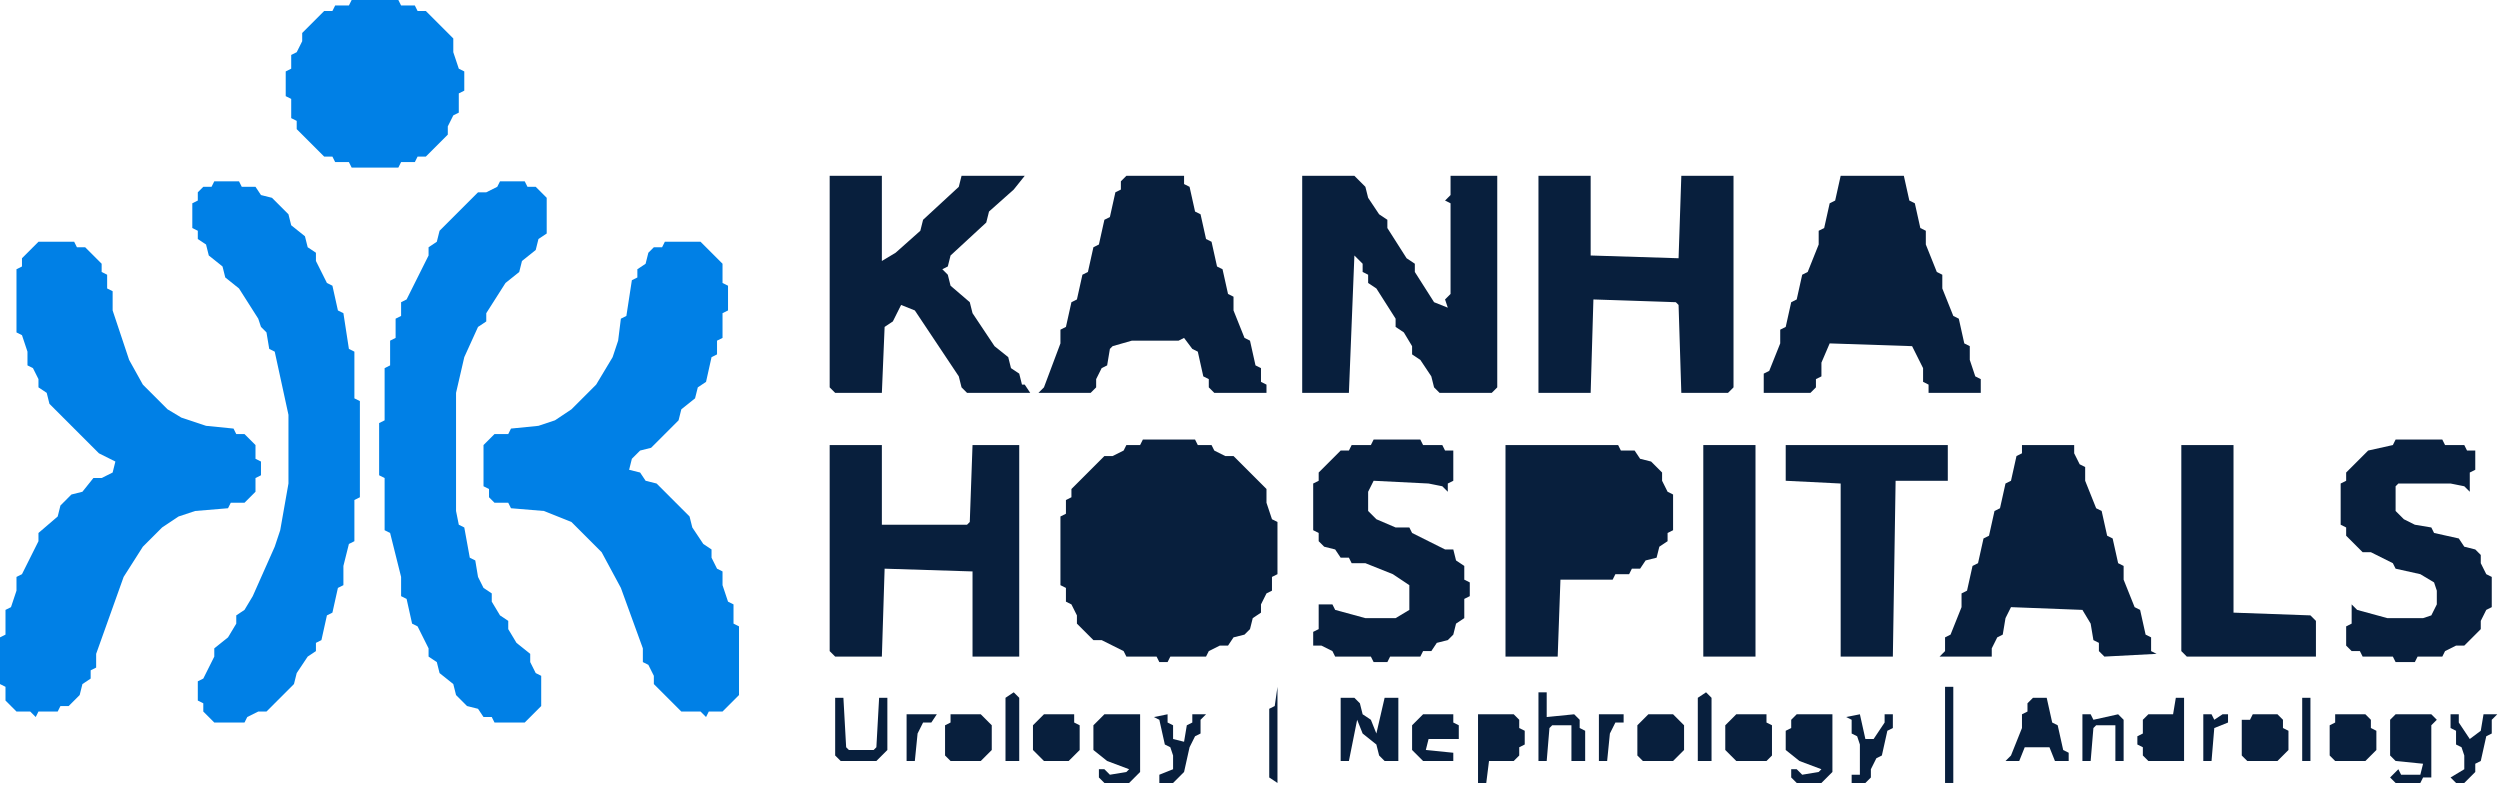
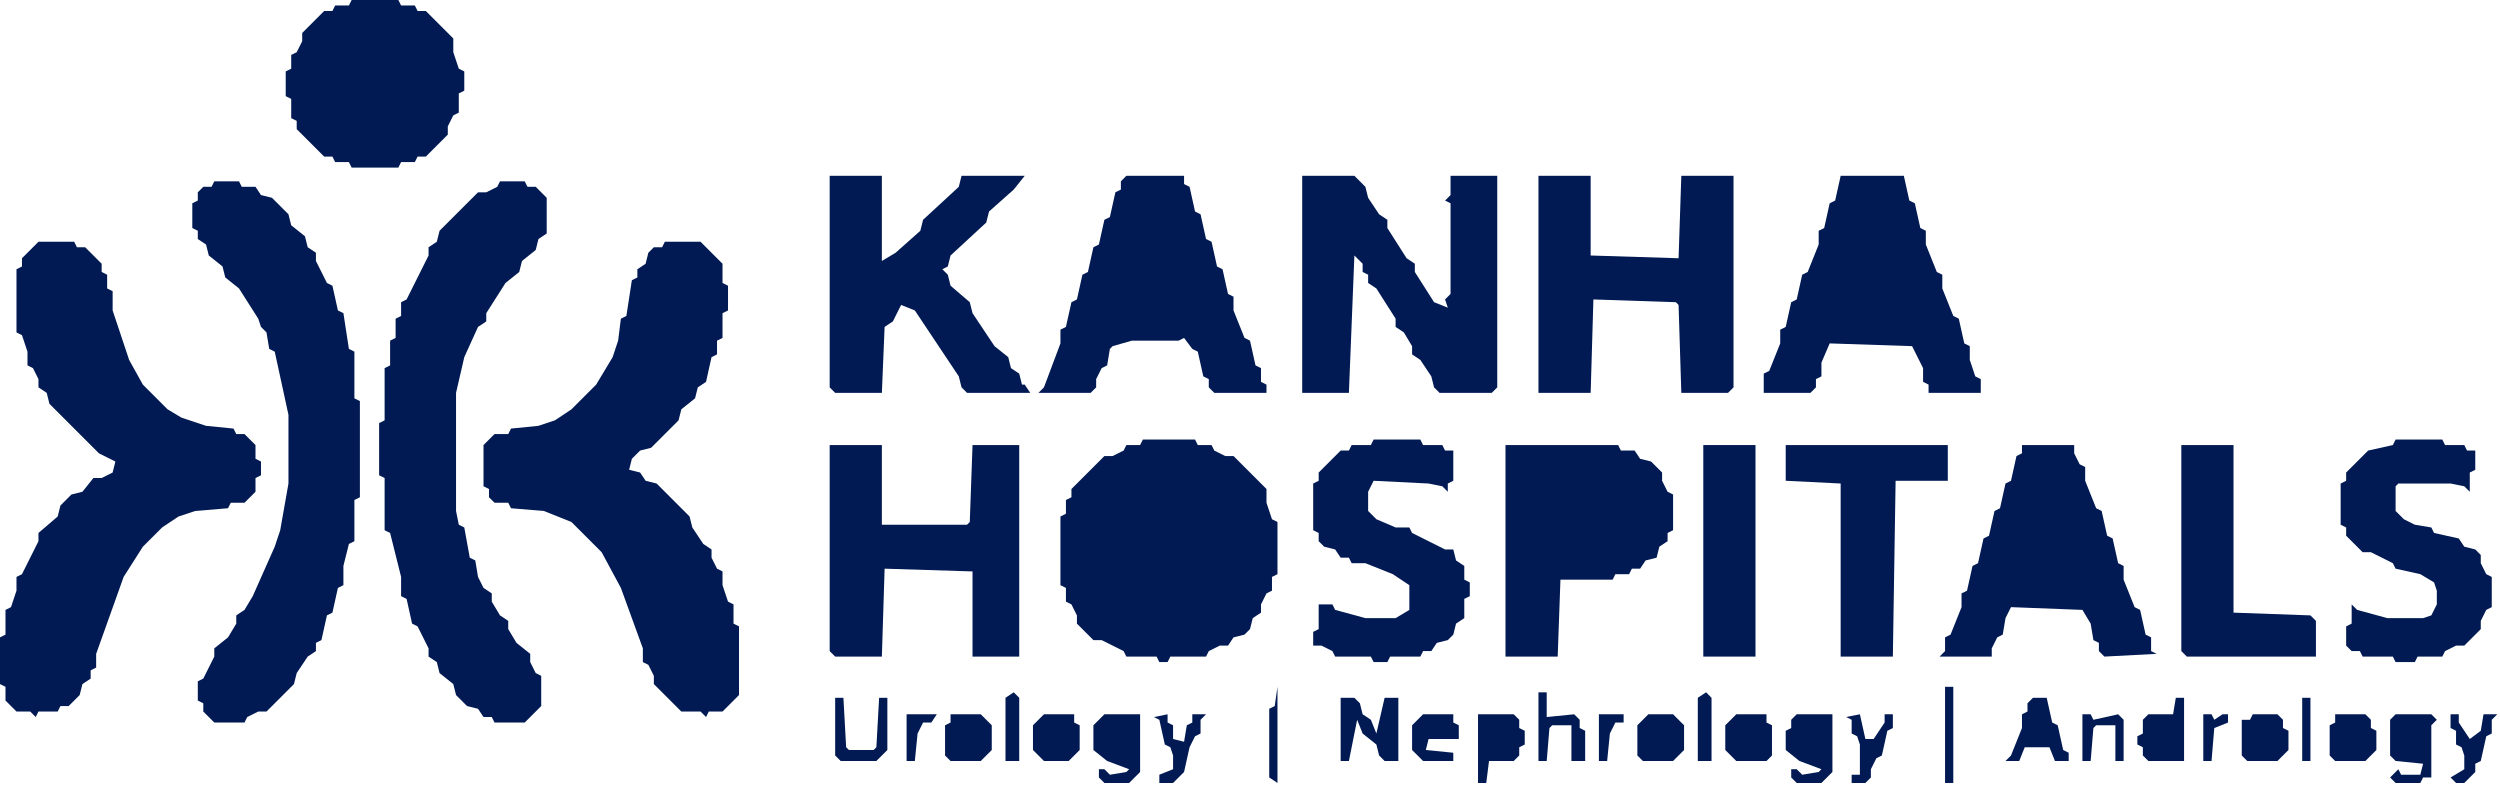
<svg xmlns="http://www.w3.org/2000/svg" viewBox="0 0 455 143" width="455" height="143" fill="none">
-   <g id="emblem" fill="#0080e6" fill-rule="evenodd">
+   <g id="emblem" fill="#011a53" fill-rule="evenodd">
    <path d="M 121.0,44.0 L 120.5,45.0 L 119.0,45.0 L 118.0,46.0 L 117.5,48.0 L 116.0,49.0 L 116.0,50.5 L 115.0,51.0 L 114.0,57.5 L 113.0,58.0 L 112.5,62.0 L 111.5,65.0 L 108.5,70.0 L 104.0,74.5 L 101.0,76.5 L 98.0,77.5 L 93.0,78.0 L 92.5,79.0 L 90.0,79.0 L 88.0,81.0 L 88.0,88.5 L 89.0,89.0 L 89.0,90.5 L 90.0,91.5 L 92.5,91.5 L 93.0,92.5 L 99.0,93.0 L 104.0,95.0 L 109.5,100.5 L 113.0,107.0 L 117.0,118.0 L 117.0,120.5 L 118.0,121.0 L 119.0,123.0 L 119.0,124.5 L 124.0,129.5 L 127.5,129.5 L 128.5,130.5 L 129.0,129.5 L 131.5,129.5 L 134.5,126.5 L 134.5,114.0 L 133.5,113.5 L 133.5,110.0 L 132.5,109.5 L 131.5,106.5 L 131.5,104.0 L 130.5,103.5 L 129.5,101.5 L 129.5,100.0 L 128.0,99.0 L 126.0,96.0 L 125.5,94.0 L 119.5,88.0 L 117.5,87.5 L 116.5,86.0 L 114.5,85.5 L 115.0,83.5 L 116.5,82.0 L 118.5,81.5 L 123.5,76.5 L 124.0,74.5 L 126.5,72.5 L 127.0,70.5 L 128.5,69.5 L 129.5,65.0 L 130.5,64.5 L 130.5,62.0 L 131.5,61.5 L 131.5,57.0 L 132.5,56.5 L 132.5,52.0 L 131.5,51.5 L 131.5,48.0 L 127.5,44.0 Z" />
    <path d="M 13.5,44.0 L 7.0,44.0 L 4.0,47.0 L 4.0,48.5 L 3.0,49.0 L 3.0,60.5 L 4.0,61.0 L 5.0,64.0 L 5.0,66.5 L 6.0,67.0 L 7.0,69.0 L 7.0,70.5 L 8.5,71.5 L 9.0,73.5 L 18.0,82.5 L 21.0,84.0 L 20.5,86.0 L 18.5,87.0 L 17.0,87.0 L 15.0,89.5 L 13.0,90.0 L 11.0,92.0 L 10.5,94.0 L 7.0,97.0 L 7.0,98.5 L 4.0,104.5 L 3.0,105.0 L 3.0,107.5 L 2.0,110.5 L 1.0,111.0 L 1.0,115.5 L 0.0,116.0 L 0.0,124.5 L 1.0,125.0 L 1.0,127.5 L 3.0,129.5 L 5.5,129.5 L 6.5,130.5 L 7.0,129.5 L 10.5,129.5 L 11.0,128.5 L 12.5,128.5 L 14.5,126.5 L 15.0,124.5 L 16.5,123.5 L 16.5,122.0 L 17.5,121.5 L 17.5,119.0 L 22.5,105.0 L 26.0,99.5 L 29.5,96.0 L 32.5,94.0 L 35.5,93.0 L 41.5,92.5 L 42.0,91.5 L 44.5,91.5 L 46.5,89.5 L 46.5,87.0 L 47.5,86.5 L 47.5,84.0 L 46.5,83.5 L 46.5,81.0 L 44.5,79.0 L 43.0,79.0 L 42.5,78.0 L 37.5,77.5 L 33.0,76.0 L 30.5,74.5 L 26.0,70.0 L 23.5,65.5 L 20.5,56.5 L 20.5,53.0 L 19.5,52.5 L 19.5,50.0 L 18.5,49.5 L 18.5,48.0 L 15.5,45.0 L 14.0,45.0 Z" />
    <path d="M 91.0,33.0 L 90.5,34.0 L 88.5,35.0 L 87.0,35.0 L 80.0,42.0 L 79.5,44.0 L 78.0,45.0 L 78.0,46.5 L 74.0,54.5 L 73.0,55.0 L 73.0,57.5 L 72.0,58.0 L 72.0,61.5 L 71.0,62.0 L 71.0,66.5 L 70.0,67.0 L 70.0,76.5 L 69.0,77.0 L 69.0,86.5 L 70.0,87.0 L 70.0,96.5 L 71.0,97.0 L 73.0,105.0 L 73.0,108.5 L 74.0,109.0 L 75.0,113.5 L 76.0,114.0 L 78.0,118.0 L 78.0,119.5 L 79.5,120.5 L 80.0,122.5 L 82.5,124.5 L 83.0,126.5 L 85.0,128.5 L 87.0,129.0 L 88.0,130.5 L 89.5,130.5 L 90.0,131.5 L 95.5,131.5 L 98.5,128.5 L 98.5,123.0 L 97.5,122.5 L 96.5,120.5 L 96.5,119.0 L 94.0,117.0 L 92.5,114.5 L 92.5,113.0 L 91.0,112.0 L 89.5,109.5 L 89.5,108.0 L 88.0,107.0 L 87.0,105.0 L 86.5,102.0 L 85.5,101.5 L 84.5,96.0 L 83.5,95.5 L 83.0,93.0 L 83.0,71.5 L 84.5,65.0 L 87.0,59.5 L 88.5,58.5 L 88.5,57.0 L 92.0,51.5 L 94.5,49.5 L 95.0,47.5 L 97.5,45.5 L 98.0,43.5 L 99.5,42.5 L 99.5,36.0 L 97.5,34.0 L 96.0,34.0 L 95.5,33.0 Z" />
    <path d="M 39.0,33.0 L 38.5,34.0 L 37.0,34.0 L 36.0,35.0 L 36.0,36.5 L 35.0,37.0 L 35.0,41.5 L 36.0,42.0 L 36.0,43.5 L 37.5,44.5 L 38.0,46.5 L 40.5,48.5 L 41.0,50.5 L 43.5,52.5 L 47.0,58.0 L 47.5,59.5 L 48.5,60.5 L 49.0,63.5 L 50.0,64.0 L 52.5,75.5 L 52.5,88.0 L 51.0,96.5 L 50.0,99.5 L 46.0,108.5 L 44.5,111.0 L 43.0,112.0 L 43.0,113.5 L 41.5,116.0 L 39.0,118.0 L 39.0,119.5 L 37.0,123.5 L 36.0,124.0 L 36.0,127.5 L 37.0,128.0 L 37.0,129.5 L 39.0,131.5 L 44.5,131.5 L 45.0,130.5 L 47.0,129.5 L 48.5,129.5 L 53.5,124.5 L 54.0,122.5 L 56.0,119.5 L 57.5,118.5 L 57.5,117.0 L 58.5,116.5 L 59.5,112.0 L 60.5,111.5 L 61.5,107.0 L 62.5,106.5 L 62.5,103.0 L 63.5,99.0 L 64.5,98.5 L 64.5,91.0 L 65.5,90.5 L 65.5,73.0 L 64.5,72.5 L 64.5,64.0 L 63.5,63.5 L 62.5,57.0 L 61.5,56.5 L 60.5,52.0 L 59.5,51.5 L 57.5,47.5 L 57.5,46.0 L 56.0,45.0 L 55.5,43.0 L 53.0,41.0 L 52.5,39.0 L 49.5,36.0 L 47.5,35.5 L 46.5,34.0 L 44.0,34.0 L 43.5,33.0 Z" />
    <path d="M 64.0,0.0 L 63.5,1.0 L 61.0,1.0 L 60.5,2.0 L 59.0,2.0 L 55.0,6.0 L 55.0,7.5 L 54.0,9.5 L 53.0,10.0 L 53.0,12.5 L 52.0,13.0 L 52.0,17.5 L 53.0,18.0 L 53.0,21.5 L 54.0,22.0 L 54.0,23.5 L 59.0,28.5 L 60.5,28.5 L 61.0,29.5 L 63.5,29.5 L 64.0,30.5 L 72.5,30.5 L 73.0,29.5 L 75.5,29.5 L 76.0,28.5 L 77.5,28.5 L 81.5,24.5 L 81.5,23.0 L 82.5,21.0 L 83.5,20.5 L 83.5,17.0 L 84.5,16.5 L 84.5,13.0 L 83.5,12.5 L 82.5,9.5 L 82.5,7.0 L 77.5,2.0 L 76.0,2.0 L 75.5,1.0 L 73.0,1.0 L 72.5,0.0 Z" />
  </g>
-   <g id="text" fill="#081f3d" fill-rule="evenodd">
+   <g id="text" fill="#011a53" fill-rule="evenodd">
    <path d="M 454.5,130.0 L 452.0,130.0 L 451.5,133.0 L 449.5,134.5 L 447.5,131.5 L 447.5,130.0 L 446.0,130.0 L 446.0,132.5 L 447.0,133.0 L 447.0,135.5 L 448.0,136.0 L 448.5,137.5 L 448.5,140.0 L 446.0,141.5 L 447.0,142.5 L 448.5,142.5 L 450.5,140.5 L 450.5,139.0 L 451.5,138.5 L 452.5,134.0 L 453.5,133.5 L 453.5,131.0 Z" />
    <path d="M 436.0,130.0 L 435.0,131.0 L 435.0,137.5 L 436.0,138.5 L 441.0,139.0 L 440.5,141.0 L 437.0,141.0 L 436.5,140.0 L 435.0,141.5 L 436.0,142.5 L 440.5,142.5 L 441.0,141.5 L 442.5,141.5 L 442.5,132.0 L 443.5,131.0 L 442.5,130.0 Z" />
    <path d="M 437.5,132.0 L 441.0,132.0 L 440.5,137.0 L 437.5,136.5 L 437.0,136.0 L 437.0,132.5 Z" />
    <path d="M 425.0,130.0 L 425.0,131.5 L 424.0,132.0 L 424.0,137.5 L 425.0,138.5 L 430.5,138.5 L 432.5,136.5 L 432.5,133.0 L 431.5,132.5 L 431.5,131.0 L 430.5,130.0 Z" />
    <path d="M 426.0,131.5 L 430.0,132.0 L 429.5,137.0 L 425.5,136.5 Z" />
    <path d="M 408.0,131.0 L 408.0,137.5 L 409.0,138.5 L 414.5,138.5 L 416.5,136.5 L 416.5,133.0 L 415.5,132.5 L 415.5,131.0 L 414.5,130.0 L 410.0,130.0 L 409.5,131.0 Z" />
    <path d="M 410.5,132.0 L 414.0,132.0 L 414.0,133.5 L 415.0,134.5 L 414.0,135.0 L 413.5,137.0 L 410.5,136.5 L 410.0,136.0 L 410.0,132.5 Z" />
    <path d="M 405.5,130.0 L 404.5,130.0 L 403.0,131.0 L 402.5,130.0 L 401.0,130.0 L 401.0,138.5 L 402.5,138.5 L 403.0,132.5 L 405.5,131.5 Z" />
    <path d="M 379.0,130.0 L 379.0,138.5 L 380.5,138.5 L 381.0,132.5 L 381.5,132.0 L 385.0,132.0 L 385.0,138.5 L 386.5,138.5 L 386.5,131.0 L 385.5,130.0 L 381.0,131.0 L 380.5,130.0 Z" />
    <path d="M 344.5,130.0 L 343.0,130.0 L 343.0,131.5 L 341.0,134.5 L 339.5,134.5 L 338.5,130.0 L 336.0,130.5 L 337.0,131.0 L 337.0,133.5 L 338.0,134.0 L 338.5,135.5 L 338.5,141.0 L 337.0,141.0 L 337.0,142.5 L 339.5,142.5 L 340.5,141.5 L 340.5,140.0 L 341.5,138.0 L 342.5,137.5 L 343.5,133.0 L 344.5,132.5 Z" />
    <path d="M 327.0,130.0 L 326.0,131.0 L 326.0,132.5 L 325.0,133.0 L 325.0,136.5 L 327.5,138.5 L 331.5,140.0 L 331.0,140.5 L 328.0,141.0 L 327.0,140.0 L 326.0,140.0 L 326.0,141.5 L 327.0,142.5 L 331.5,142.5 L 333.5,140.5 L 333.5,130.0 Z" />
    <path d="M 328.0,131.5 L 331.0,132.0 L 331.5,132.5 L 331.5,136.0 L 331.0,136.5 L 327.5,136.5 Z" />
    <path d="M 316.0,130.0 L 314.0,132.0 L 314.0,136.5 L 316.0,138.5 L 321.5,138.5 L 322.5,137.5 L 322.5,132.0 L 321.5,131.5 L 321.5,130.0 Z" />
    <path d="M 317.0,131.5 L 320.0,132.0 L 320.5,132.5 L 320.5,136.0 L 320.0,136.5 L 316.5,136.5 L 316.5,135.0 L 315.5,134.0 L 316.5,133.5 Z" />
    <path d="M 300.0,130.0 L 298.0,132.0 L 298.0,137.5 L 299.0,138.5 L 304.5,138.5 L 306.5,136.5 L 306.5,132.0 L 304.5,130.0 Z" />
    <path d="M 300.5,132.0 L 304.0,132.0 L 304.5,132.5 L 304.5,136.0 L 304.0,136.5 L 300.5,136.5 L 300.0,136.0 L 300.0,132.5 Z" />
    <path d="M 295.5,130.0 L 291.0,130.0 L 291.0,138.5 L 292.5,138.5 L 293.0,133.5 L 294.0,131.5 L 295.5,131.5 Z" />
    <path d="M 275.5,130.0 L 269.0,130.0 L 269.0,142.5 L 270.5,142.5 L 271.0,138.5 L 275.5,138.5 L 276.5,137.5 L 276.5,136.0 L 277.5,135.5 L 277.5,133.0 L 276.5,132.5 L 276.5,131.0 Z" />
    <path d="M 271.0,131.5 L 275.0,132.0 L 274.5,137.0 L 270.5,136.5 Z" />
    <path d="M 259.0,130.0 L 257.0,132.0 L 257.0,136.5 L 259.0,138.5 L 264.5,138.5 L 264.5,137.0 L 259.5,136.5 L 260.0,134.5 L 265.5,134.5 L 265.5,132.0 L 264.5,131.5 L 264.5,130.0 Z" />
    <path d="M 260.0,131.5 L 264.0,132.0 L 263.5,134.0 L 259.5,133.5 Z" />
    <path d="M 219.5,130.0 L 217.0,130.0 L 217.0,131.5 L 216.0,132.0 L 215.5,135.0 L 213.5,134.5 L 213.5,132.0 L 212.5,131.5 L 212.5,130.0 L 210.0,130.5 L 211.0,131.0 L 212.0,135.5 L 213.0,136.0 L 213.5,137.5 L 213.5,140.0 L 211.0,141.0 L 211.0,142.5 L 213.5,142.5 L 215.5,140.5 L 216.5,136.0 L 217.5,134.0 L 218.5,133.5 L 218.5,131.0 Z" />
    <path d="M 201.0,130.0 L 199.0,132.0 L 199.0,136.5 L 201.5,138.5 L 205.5,140.0 L 205.0,140.5 L 202.0,141.0 L 201.0,140.0 L 200.0,140.0 L 200.0,141.5 L 201.0,142.5 L 205.5,142.5 L 207.5,140.5 L 207.5,130.0 Z" />
    <path d="M 202.0,131.5 L 205.0,132.0 L 205.5,132.5 L 205.5,136.0 L 205.0,136.5 L 201.5,136.5 Z" />
    <path d="M 190.0,130.0 L 188.0,132.0 L 188.0,136.5 L 190.0,138.5 L 194.5,138.5 L 196.5,136.5 L 196.5,132.0 L 195.5,131.5 L 195.5,130.0 Z" />
    <path d="M 190.5,132.0 L 194.0,132.0 L 194.5,132.5 L 194.5,136.0 L 194.0,136.5 L 190.5,136.5 L 190.0,136.0 L 190.0,132.5 Z" />
    <path d="M 173.0,130.0 L 173.0,131.5 L 172.0,132.0 L 172.0,137.5 L 173.0,138.5 L 178.5,138.5 L 180.5,136.5 L 180.5,132.0 L 178.5,130.0 Z" />
    <path d="M 174.5,132.0 L 178.0,132.0 L 178.5,132.5 L 178.5,135.0 L 177.5,137.0 L 174.5,136.5 L 174.0,136.0 L 174.0,132.5 Z" />
    <path d="M 170.5,130.0 L 165.0,130.0 L 165.0,138.5 L 166.5,138.5 L 167.0,133.5 L 168.0,131.5 L 169.5,131.5 Z" />
    <path d="M 419.0,127.0 L 419.0,138.5 L 420.5,138.5 L 420.5,127.0 Z" />
    <path d="M 397.5,127.0 L 396.0,127.0 L 395.5,130.0 L 391.0,130.0 L 390.0,131.0 L 390.0,133.5 L 389.0,134.0 L 389.0,135.5 L 390.0,136.0 L 390.0,137.5 L 391.0,138.5 L 397.5,138.5 Z" />
    <path d="M 392.0,131.5 L 395.0,132.0 L 395.5,132.5 L 395.5,137.0 L 391.5,136.5 Z" />
    <path d="M 370.0,127.0 L 369.0,128.0 L 369.0,129.5 L 368.0,130.0 L 368.0,132.5 L 366.0,137.5 L 365.0,138.5 L 367.5,138.5 L 368.5,136.0 L 373.0,136.0 L 374.0,138.5 L 376.5,138.5 L 376.5,137.0 L 375.5,136.5 L 374.5,132.0 L 373.5,131.5 L 372.5,127.0 Z" />
    <path d="M 370.0,130.5 L 372.0,131.0 L 371.5,134.0 L 369.5,133.5 Z" />
    <path d="M 244.0,127.0 L 244.0,138.5 L 245.5,138.5 L 247.0,131.0 L 248.0,133.5 L 250.5,135.5 L 251.0,137.5 L 252.0,138.5 L 254.5,138.5 L 254.5,127.0 L 252.0,127.0 L 250.5,133.5 L 249.5,131.0 L 248.0,130.0 L 247.5,128.0 L 246.5,127.0 Z" />
    <path d="M 152.0,127.0 L 152.0,137.5 L 153.0,138.5 L 159.5,138.5 L 161.5,136.5 L 161.5,127.0 L 160.0,127.0 L 159.5,136.0 L 159.0,136.5 L 154.5,136.5 L 154.0,136.0 L 153.5,127.0 Z" />
    <path d="M 310.5,126.0 L 309.0,127.0 L 309.0,138.5 L 311.5,138.5 L 311.5,127.0 Z" />
    <path d="M 280.0,126.0 L 280.0,138.5 L 281.5,138.5 L 282.0,132.5 L 282.5,132.0 L 286.0,132.0 L 286.0,138.5 L 288.5,138.5 L 288.5,133.0 L 287.5,132.5 L 287.5,131.0 L 286.5,130.0 L 281.5,130.5 L 281.5,126.0 Z" />
    <path d="M 184.5,126.0 L 183.0,127.0 L 183.0,138.5 L 185.5,138.5 L 185.5,127.0 Z" />
    <path d="M 354.0,125.0 L 354.0,142.5 L 355.5,142.5 L 355.5,125.0 Z" />
    <path d="M 232.5,125.0 L 232.0,128.5 L 231.0,129.0 L 231.0,141.5 L 232.5,142.5 Z" />
    <path d="M 397.0,81.0 L 397.0,118.5 L 398.0,119.5 L 421.5,119.5 L 421.5,113.0 L 420.5,112.0 L 406.5,111.5 L 406.5,81.0 Z" />
    <path d="M 368.0,81.0 L 368.0,82.5 L 367.0,83.0 L 366.0,87.5 L 365.0,88.0 L 364.0,92.5 L 363.0,93.0 L 362.0,97.5 L 361.0,98.0 L 360.0,102.5 L 359.0,103.0 L 358.0,107.5 L 357.0,108.0 L 357.0,110.5 L 355.0,115.5 L 354.0,116.0 L 354.0,118.5 L 353.0,119.5 L 362.5,119.5 L 362.5,118.0 L 363.5,116.0 L 364.5,115.5 L 365.0,112.5 L 366.0,110.5 L 379.0,111.0 L 380.5,113.5 L 381.0,116.5 L 382.0,117.0 L 382.0,118.5 L 383.0,119.5 L 392.5,119.0 L 391.5,118.5 L 391.5,116.0 L 390.5,115.5 L 389.5,111.0 L 388.5,110.5 L 386.5,105.5 L 386.5,103.0 L 385.5,102.5 L 384.5,98.0 L 383.5,97.5 L 382.5,93.0 L 381.5,92.5 L 379.5,87.5 L 379.5,85.0 L 378.5,84.5 L 377.5,82.5 L 377.5,81.0 Z" />
    <path d="M 372.5,92.5 L 374.0,94.0 L 374.0,96.5 L 375.0,97.0 L 376.0,101.5 L 377.0,102.0 L 376.5,104.0 L 368.5,103.5 L 368.5,102.0 L 369.5,101.5 L 369.5,99.0 L 370.5,96.0 L 371.5,95.5 Z" />
    <path d="M 325.0,81.0 L 325.0,87.5 L 335.0,88.0 L 335.0,119.5 L 344.5,119.5 L 345.0,87.5 L 354.5,87.5 L 354.5,81.0 Z" />
    <path d="M 310.0,81.0 L 310.0,119.5 L 319.5,119.5 L 319.5,81.0 Z" />
    <path d="M 294.5,81.0 L 274.0,81.0 L 274.0,119.5 L 283.5,119.5 L 284.0,105.5 L 293.5,105.5 L 294.0,104.5 L 296.5,104.5 L 297.0,103.5 L 298.5,103.5 L 299.5,102.0 L 301.5,101.5 L 302.0,99.5 L 303.5,98.5 L 303.5,97.0 L 304.5,96.5 L 304.5,90.0 L 303.5,89.5 L 302.5,87.5 L 302.5,86.0 L 300.5,84.0 L 298.5,83.5 L 297.5,82.0 L 295.0,82.0 Z" />
    <path d="M 284.0,87.5 L 291.0,88.0 L 293.5,89.5 L 294.5,92.5 L 294.5,94.0 L 293.0,97.5 L 290.0,98.5 L 283.5,98.5 Z" />
    <path d="M 151.0,81.0 L 151.0,118.5 L 152.0,119.5 L 160.5,119.5 L 161.0,103.5 L 177.0,104.0 L 177.0,119.5 L 185.5,119.5 L 185.5,81.0 L 177.0,81.0 L 176.5,95.0 L 176.0,95.5 L 160.5,95.5 L 160.5,81.0 Z" />
    <path d="M 444.5,80.0 L 436.0,80.0 L 435.5,81.0 L 431.0,82.0 L 427.0,86.0 L 427.0,87.5 L 426.0,88.0 L 426.0,95.5 L 427.0,96.0 L 427.0,97.5 L 430.0,100.5 L 431.5,100.5 L 435.5,102.5 L 436.0,103.5 L 440.5,104.5 L 443.0,106.0 L 443.5,107.5 L 443.5,110.0 L 442.5,112.0 L 441.0,112.5 L 434.5,112.5 L 429.0,111.0 L 428.0,110.0 L 428.0,113.5 L 427.0,114.0 L 427.0,117.5 L 428.0,118.5 L 429.5,118.5 L 430.0,119.5 L 435.5,119.5 L 436.0,120.5 L 439.5,120.5 L 440.0,119.5 L 444.5,119.5 L 445.0,118.5 L 447.0,117.5 L 448.5,117.5 L 451.5,114.5 L 451.5,113.0 L 452.5,111.0 L 453.5,110.5 L 453.5,105.0 L 452.5,104.5 L 451.5,102.5 L 451.5,101.0 L 450.5,100.0 L 448.5,99.5 L 447.5,98.0 L 443.0,97.0 L 442.5,96.0 L 439.5,95.5 L 437.5,94.5 L 436.0,93.0 L 436.0,88.5 L 436.5,88.0 L 446.0,88.0 L 448.5,88.5 L 449.5,89.5 L 449.5,86.0 L 450.5,85.5 L 450.5,82.0 L 449.0,82.0 L 448.5,81.0 L 445.0,81.0 Z" />
    <path d="M 258.5,80.0 L 250.0,80.0 L 249.5,81.0 L 246.0,81.0 L 245.5,82.0 L 244.0,82.0 L 240.0,86.0 L 240.0,87.5 L 239.0,88.0 L 239.0,96.5 L 240.0,97.0 L 240.0,98.5 L 241.0,99.5 L 243.0,100.0 L 244.0,101.5 L 245.5,101.5 L 246.0,102.5 L 248.5,102.5 L 253.5,104.5 L 256.5,106.5 L 256.5,111.0 L 254.0,112.5 L 248.5,112.5 L 243.0,111.0 L 242.5,110.0 L 240.0,110.0 L 240.0,114.5 L 239.0,115.0 L 239.0,117.5 L 240.5,117.5 L 242.5,118.5 L 243.0,119.5 L 249.5,119.5 L 250.0,120.5 L 252.5,120.5 L 253.0,119.5 L 258.5,119.5 L 259.0,118.5 L 260.5,118.5 L 261.5,117.0 L 263.5,116.5 L 264.5,115.5 L 265.0,113.5 L 266.5,112.5 L 266.5,109.0 L 267.5,108.5 L 267.5,106.0 L 266.5,105.5 L 266.5,103.0 L 265.0,102.0 L 264.5,100.0 L 263.0,100.0 L 257.0,97.0 L 256.5,96.0 L 254.0,96.0 L 250.5,94.5 L 249.0,93.0 L 249.0,89.5 L 250.0,87.5 L 260.0,88.0 L 262.5,88.5 L 263.5,89.5 L 263.5,88.0 L 264.5,87.5 L 264.5,82.0 L 263.0,82.0 L 262.5,81.0 L 259.0,81.0 Z" />
    <path d="M 208.0,80.0 L 207.5,81.0 L 205.0,81.0 L 204.5,82.0 L 202.5,83.0 L 201.0,83.0 L 195.0,89.0 L 195.0,90.5 L 194.0,91.0 L 194.0,93.5 L 193.0,94.0 L 193.0,106.5 L 194.0,107.0 L 194.0,109.5 L 195.0,110.0 L 196.0,112.0 L 196.0,113.5 L 199.0,116.5 L 200.5,116.5 L 204.5,118.5 L 205.0,119.5 L 210.5,119.5 L 211.0,120.5 L 212.5,120.5 L 213.0,119.5 L 219.5,119.5 L 220.0,118.5 L 222.0,117.5 L 223.5,117.5 L 224.5,116.0 L 226.5,115.5 L 227.5,114.5 L 228.0,112.5 L 229.5,111.5 L 229.5,110.0 L 230.5,108.0 L 231.5,107.5 L 231.5,105.0 L 232.5,104.5 L 232.5,95.0 L 231.5,94.5 L 230.5,91.5 L 230.5,89.0 L 224.5,83.0 L 223.0,83.0 L 221.0,82.0 L 220.5,81.0 L 218.0,81.0 L 217.5,80.0 Z" />
    <path d="M 208.5,88.0 L 217.0,88.0 L 220.5,91.5 L 222.5,96.5 L 222.5,103.0 L 221.0,107.5 L 219.0,110.5 L 215.0,112.5 L 210.5,112.5 L 207.5,111.5 L 206.5,110.0 L 205.0,109.0 L 203.0,105.0 L 203.0,95.5 L 204.0,92.5 L 206.0,89.5 Z" />
    <path d="M 335.0,32.0 L 334.0,36.5 L 333.0,37.0 L 332.0,41.5 L 331.0,42.0 L 331.0,44.5 L 329.0,49.5 L 328.0,50.0 L 327.0,54.5 L 326.0,55.0 L 325.0,59.5 L 324.0,60.0 L 324.0,62.5 L 322.0,67.5 L 321.0,68.0 L 321.0,71.5 L 329.5,71.5 L 330.5,70.5 L 330.5,69.0 L 331.5,68.5 L 331.5,66.0 L 333.0,62.5 L 348.0,63.0 L 350.0,67.0 L 350.0,69.5 L 351.0,70.0 L 351.0,71.5 L 360.5,71.5 L 360.5,69.0 L 359.5,68.5 L 358.5,65.5 L 358.5,63.0 L 357.5,62.5 L 356.5,58.0 L 355.5,57.5 L 353.5,52.5 L 353.5,50.0 L 352.5,49.5 L 350.5,44.5 L 350.5,42.0 L 349.5,41.5 L 348.5,37.0 L 347.5,36.5 L 346.5,32.0 Z" />
    <path d="M 340.5,42.5 L 342.0,44.0 L 342.0,46.5 L 343.0,47.0 L 344.0,52.5 L 345.0,53.0 L 344.5,56.0 L 336.5,55.5 L 337.5,49.0 L 338.5,46.0 L 339.5,45.5 Z" />
    <path d="M 280.0,32.0 L 280.0,71.5 L 289.5,71.5 L 290.0,54.5 L 305.0,55.0 L 305.5,55.5 L 306.0,71.5 L 314.5,71.5 L 315.5,70.5 L 315.5,32.0 L 306.0,32.0 L 305.5,47.0 L 289.5,46.5 L 289.5,32.0 Z" />
    <path d="M 237.0,32.0 L 237.0,71.5 L 245.5,71.5 L 246.5,46.5 L 248.0,48.0 L 248.0,49.5 L 249.0,50.0 L 249.0,51.5 L 250.5,52.5 L 254.0,58.0 L 254.0,59.5 L 255.5,60.5 L 257.0,63.0 L 257.0,64.5 L 258.5,65.5 L 260.5,68.5 L 261.0,70.5 L 262.0,71.5 L 271.5,71.5 L 272.5,70.5 L 272.5,32.0 L 264.0,32.0 L 264.0,35.5 L 263.0,36.5 L 264.0,37.0 L 264.0,53.5 L 263.0,54.5 L 263.5,56.0 L 261.0,55.0 L 257.5,49.5 L 257.5,48.0 L 256.0,47.0 L 252.5,41.5 L 252.5,40.0 L 251.0,39.0 L 249.0,36.0 L 248.5,34.0 L 246.5,32.0 Z" />
    <path d="M 205.0,32.0 L 204.0,33.0 L 204.0,34.5 L 203.0,35.0 L 202.0,39.5 L 201.0,40.0 L 200.0,44.5 L 199.0,45.0 L 198.0,49.5 L 197.0,50.0 L 196.0,54.5 L 195.0,55.0 L 194.0,59.5 L 193.0,60.0 L 193.0,62.5 L 190.0,70.5 L 189.0,71.5 L 198.5,71.5 L 199.5,70.5 L 199.5,69.0 L 200.5,67.0 L 201.5,66.5 L 202.0,63.5 L 202.5,63.0 L 206.0,62.0 L 214.5,62.0 L 215.5,61.5 L 217.0,63.5 L 218.0,64.0 L 219.0,68.5 L 220.0,69.0 L 220.0,70.5 L 221.0,71.5 L 230.5,71.5 L 230.5,70.0 L 229.5,69.5 L 229.5,67.0 L 228.5,66.5 L 227.5,62.0 L 226.5,61.5 L 224.5,56.5 L 224.5,54.0 L 223.5,53.5 L 222.5,49.0 L 221.5,48.5 L 220.5,44.0 L 219.5,43.5 L 218.5,39.0 L 217.5,38.5 L 216.5,34.0 L 215.5,33.5 L 215.5,32.0 Z" />
    <path d="M 211.0,43.0 L 211.0,45.5 L 212.0,46.0 L 213.5,51.5 L 213.5,56.0 L 205.5,55.5 L 206.0,51.5 L 207.5,47.0 L 208.5,46.5 L 208.5,44.0 Z" />
    <path d="M 151.0,32.0 L 151.0,70.5 L 152.0,71.5 L 160.5,71.5 L 161.0,59.5 L 162.5,58.5 L 164.0,55.5 L 166.5,56.5 L 174.5,68.5 L 175.0,70.5 L 176.0,71.5 L 187.5,71.5 L 186.5,70.0 L 186.0,70.0 L 185.5,68.0 L 184.0,67.0 L 183.5,65.0 L 181.0,63.0 L 177.0,57.0 L 176.5,55.0 L 173.0,52.0 L 172.5,50.0 L 171.5,49.0 L 172.5,48.5 L 173.0,46.5 L 179.5,40.5 L 180.0,38.5 L 184.5,34.5 L 186.5,32.0 L 175.0,32.0 L 174.5,34.0 L 168.0,40.0 L 167.5,42.0 L 163.0,46.0 L 160.5,47.5 L 160.5,32.0 Z" />
  </g>
</svg>
